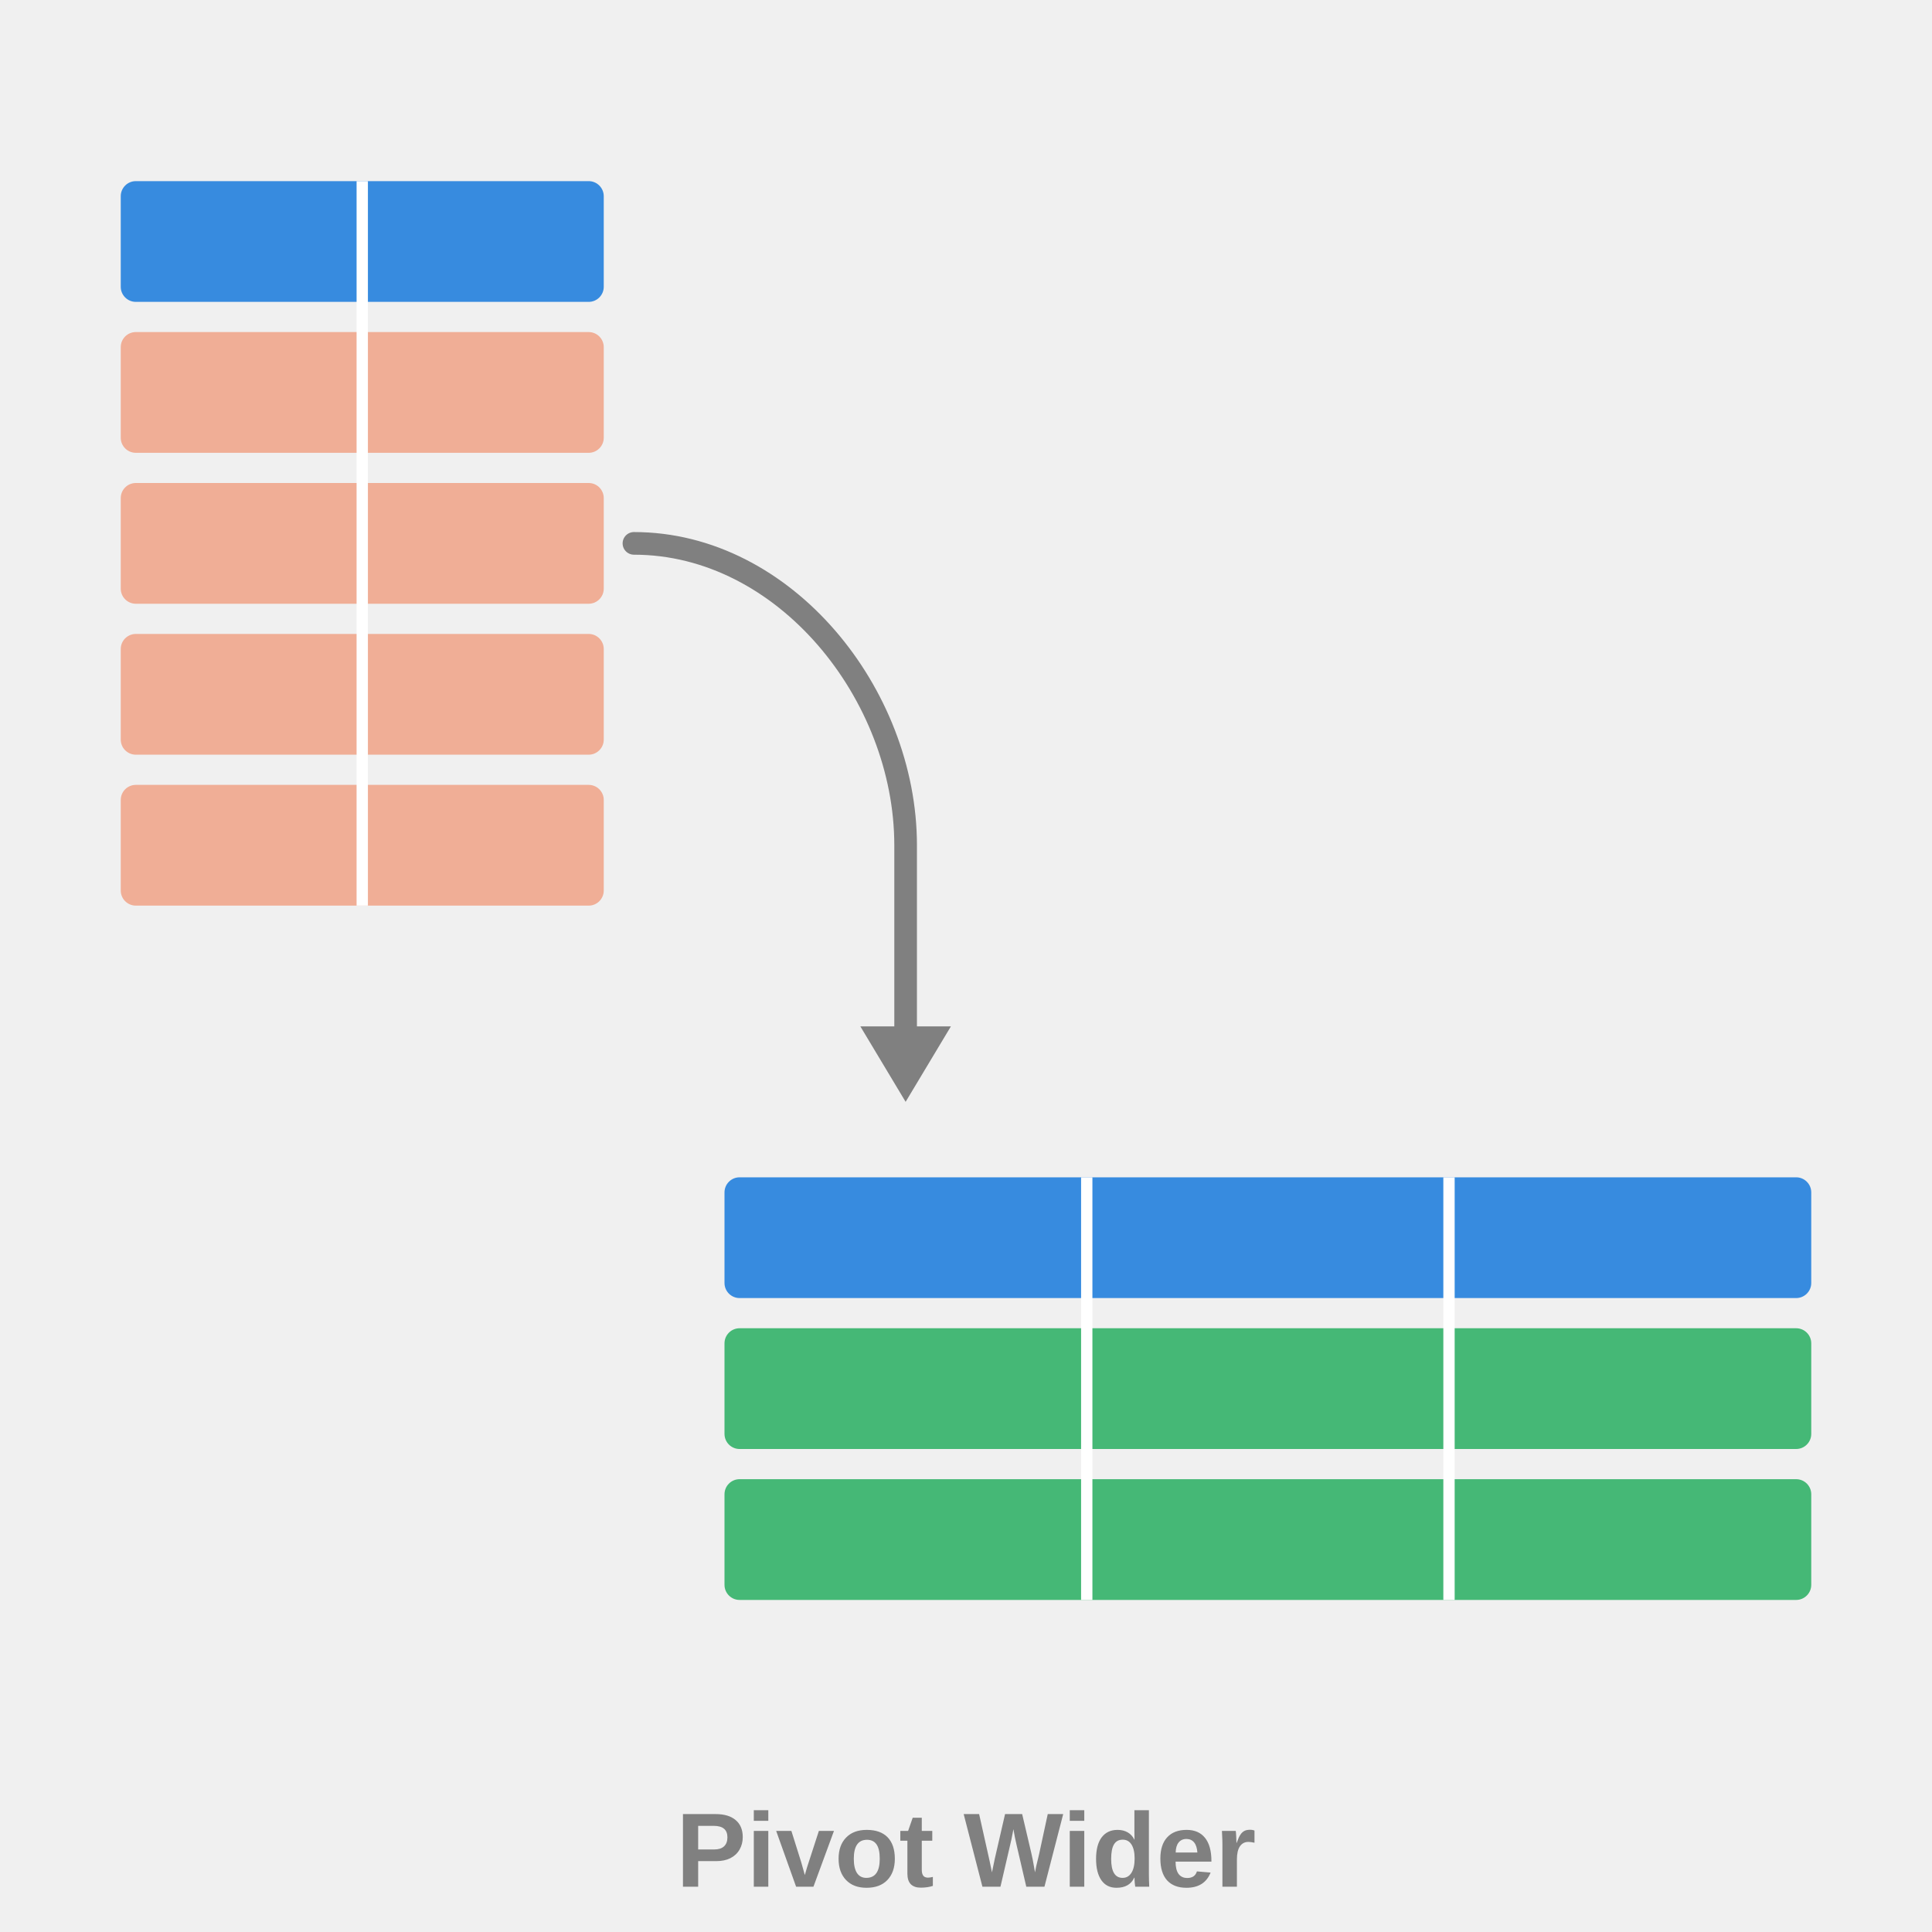
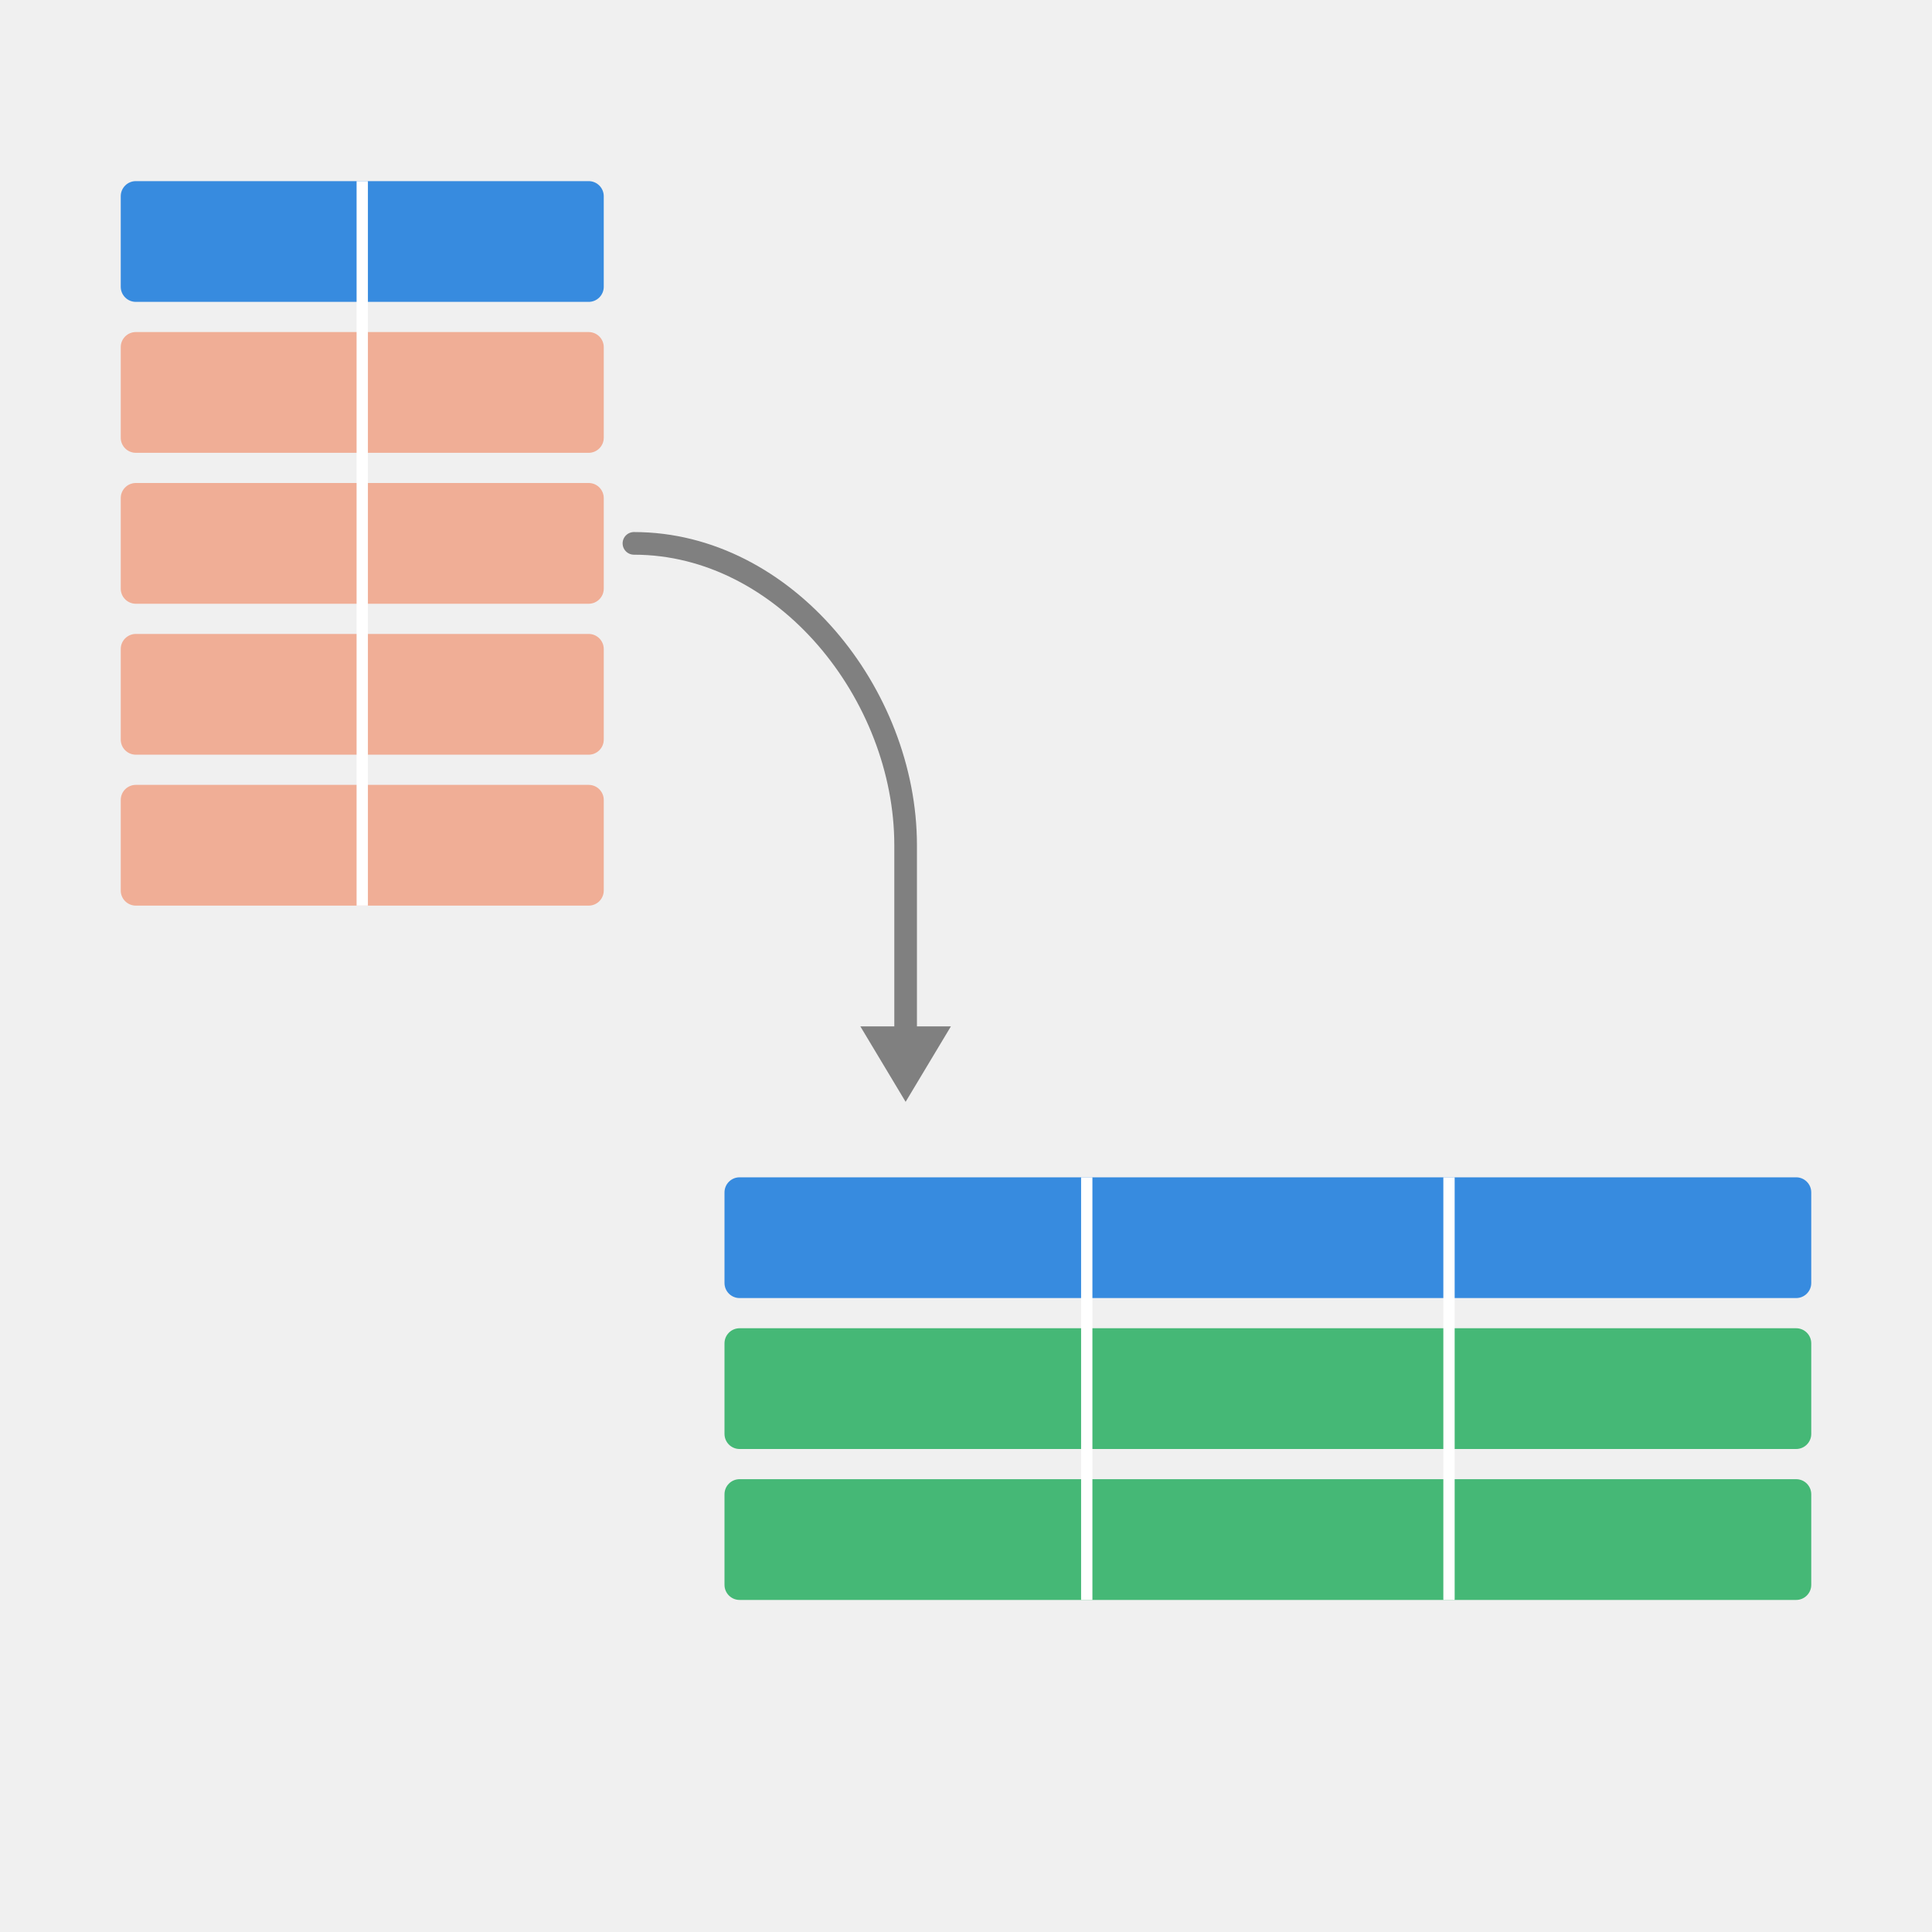
- <svg xmlns="http://www.w3.org/2000/svg" viewBox="0 0 256 256" width="256" height="256">
-   <rect x="16" y="24" width="64" height="16" rx="2" fill="#2E86DE" opacity="0.95" />
-   <rect x="16" y="44" width="64" height="16" rx="2" fill="#F0A68C" opacity="0.9" />
-   <rect x="16" y="64" width="64" height="16" rx="2" fill="#F0A68C" opacity="0.9" />
-   <rect x="16" y="84" width="64" height="16" rx="2" fill="#F0A68C" opacity="0.9" />
-   <rect x="16" y="104" width="64" height="16" rx="2" fill="#F0A68C" opacity="0.9" />
-   <line x1="48" y1="24" x2="48" y2="120" stroke="white" stroke-width="1.5" />
-   <path d="M 84 72 C 104 72, 120 92, 120 112 L 120 140" fill="none" stroke="#808080" stroke-width="3" stroke-linecap="round" />
-   <polygon points="120,146 114,136 126,136" fill="#808080" />
-   <rect x="96" y="156" width="144" height="16" rx="2" fill="#2E86DE" opacity="0.95" />
-   <rect x="96" y="176" width="144" height="16" rx="2" fill="#27AE60" opacity="0.85" />
-   <rect x="96" y="196" width="144" height="16" rx="2" fill="#27AE60" opacity="0.85" />
-   <line x1="144" y1="156" x2="144" y2="212" stroke="white" stroke-width="1.5" />
-   <line x1="192" y1="156" x2="192" y2="212" stroke="white" stroke-width="1.5" />
-   <text x="128" y="250" font-family="Segoe UI,Arial,sans-serif" font-size="14" fill="#808080" text-anchor="middle" font-weight="600">Pivot Wider</text>
+ <svg xmlns="http://www.w3.org/2000/svg" viewBox="0 0 256 256" width="256" height="256" version="1.1" id="svg9">
+   <defs id="defs9" />
+   <rect x="16" y="24" width="64" height="16" rx="2" fill="#2E86DE" opacity="0.95" id="rect1" />
+   <rect x="16" y="44" width="64" height="16" rx="2" fill="#F0A68C" opacity="0.9" id="rect2" />
+   <rect x="16" y="64" width="64" height="16" rx="2" fill="#F0A68C" opacity="0.9" id="rect3" />
+   <rect x="16" y="84" width="64" height="16" rx="2" fill="#F0A68C" opacity="0.9" id="rect4" />
+   <rect x="16" y="104" width="64" height="16" rx="2" fill="#F0A68C" opacity="0.9" id="rect5" />
+   <line x1="48" y1="24" x2="48" y2="120" stroke="white" stroke-width="1.5" id="line5" />
+   <path d="M 84 72 C 104 72, 120 92, 120 112 L 120 140" fill="none" stroke="#808080" stroke-width="3" stroke-linecap="round" id="path5" />
+   <polygon points="120,146 114,136 126,136" fill="#808080" id="polygon5" />
+   <rect x="96" y="156" width="144" height="16" rx="2" fill="#2E86DE" opacity="0.95" id="rect6" />
+   <rect x="96" y="176" width="144" height="16" rx="2" fill="#27AE60" opacity="0.85" id="rect7" />
+   <rect x="96" y="196" width="144" height="16" rx="2" fill="#27AE60" opacity="0.85" id="rect8" />
+   <line x1="144" y1="156" x2="144" y2="212" stroke="white" stroke-width="1.5" id="line8" />
+   <line x1="192" y1="156" x2="192" y2="212" stroke="white" stroke-width="1.5" id="line9" />
</svg>
